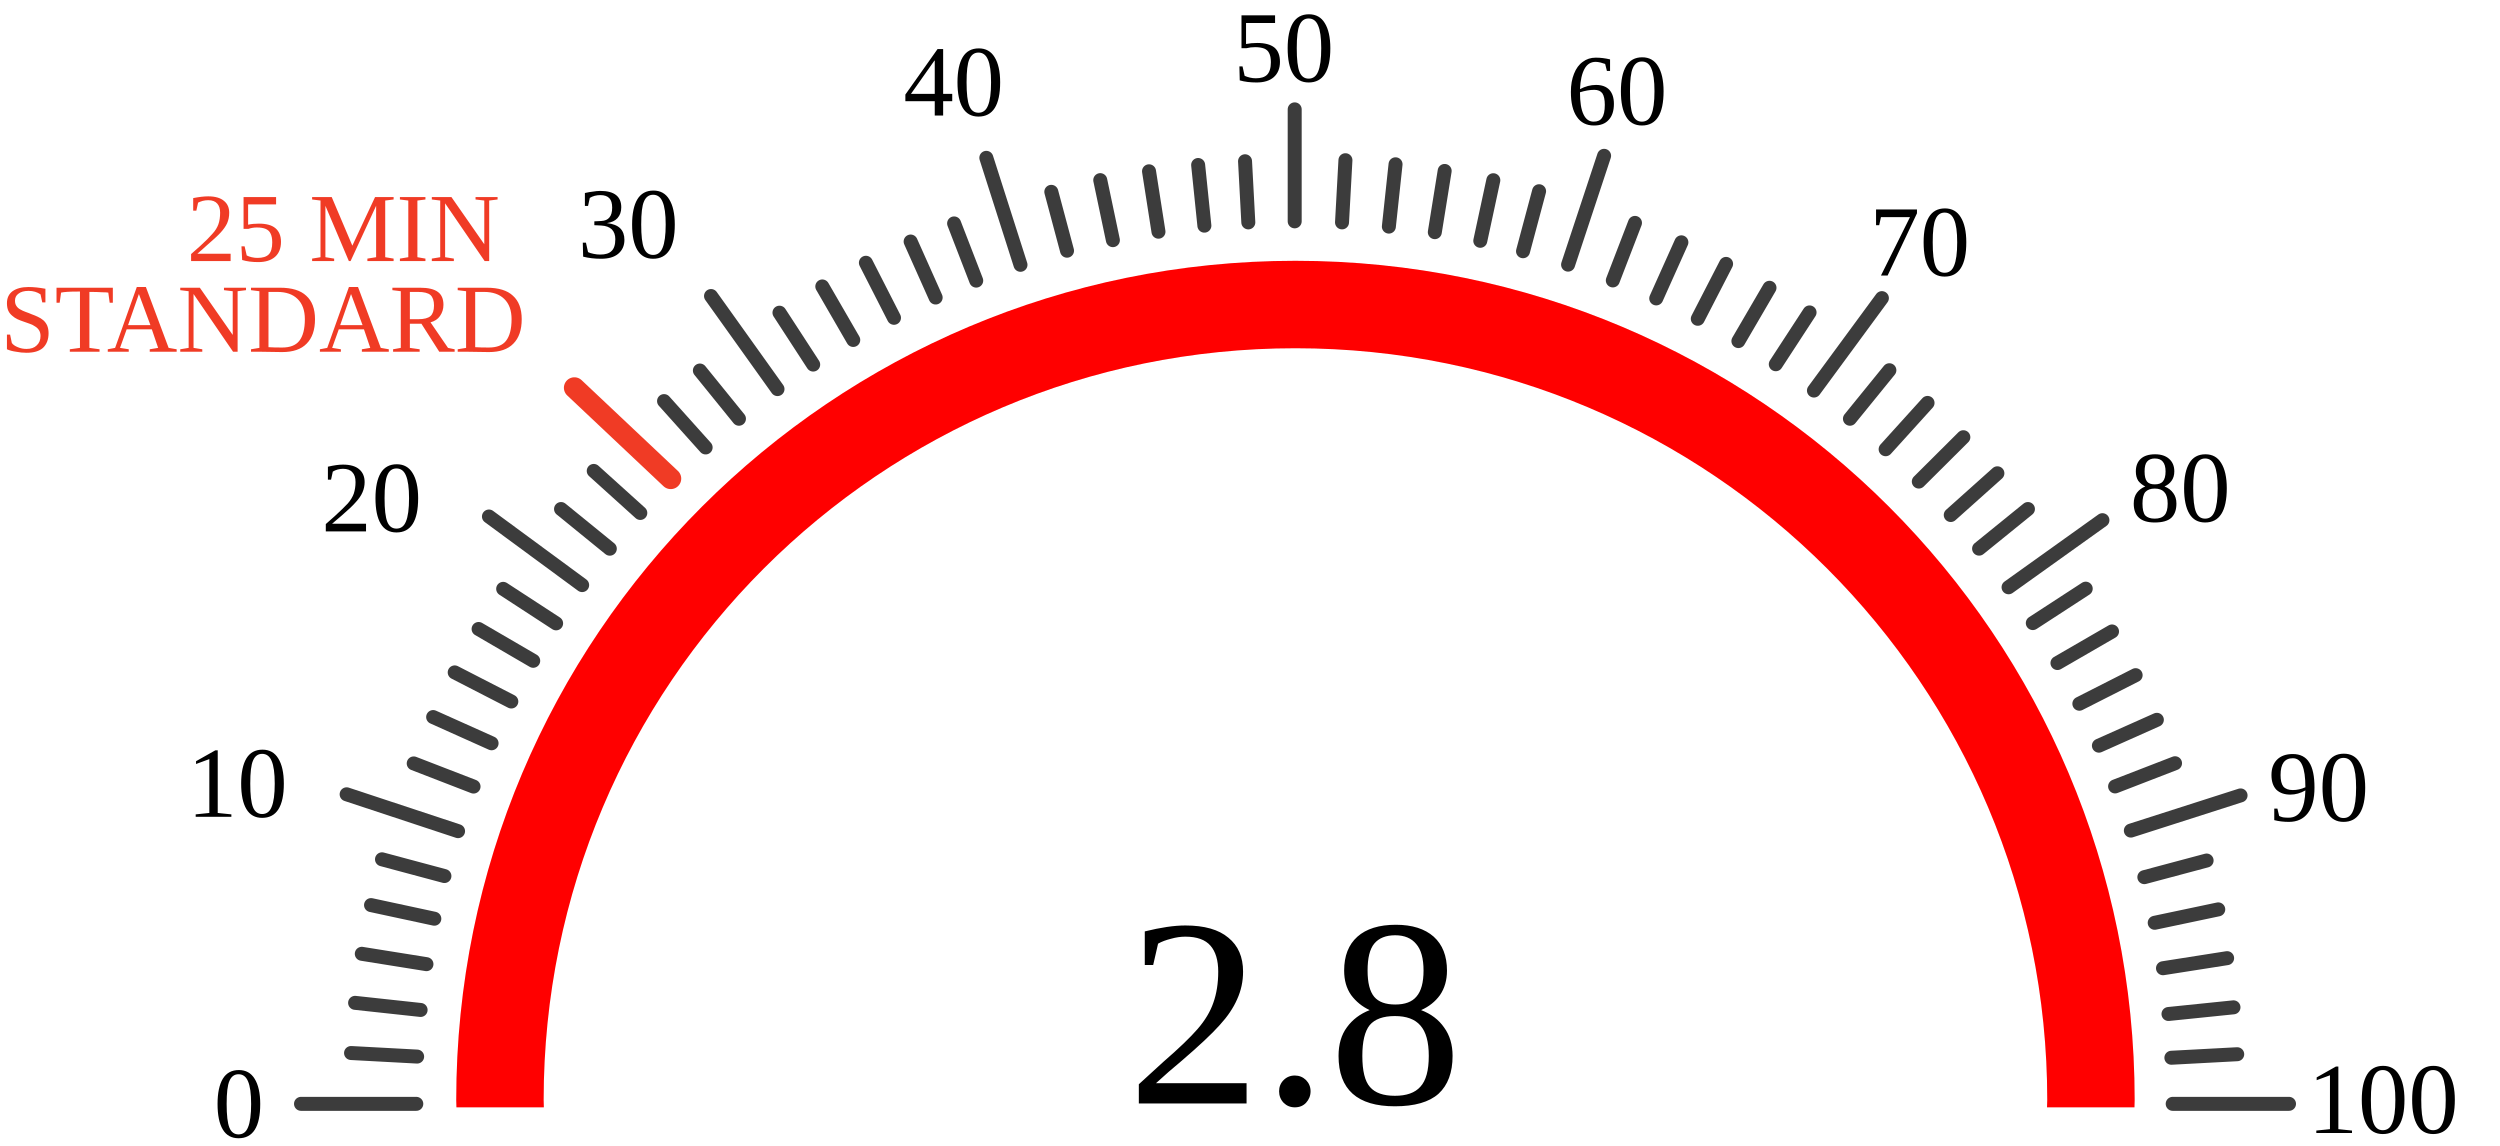
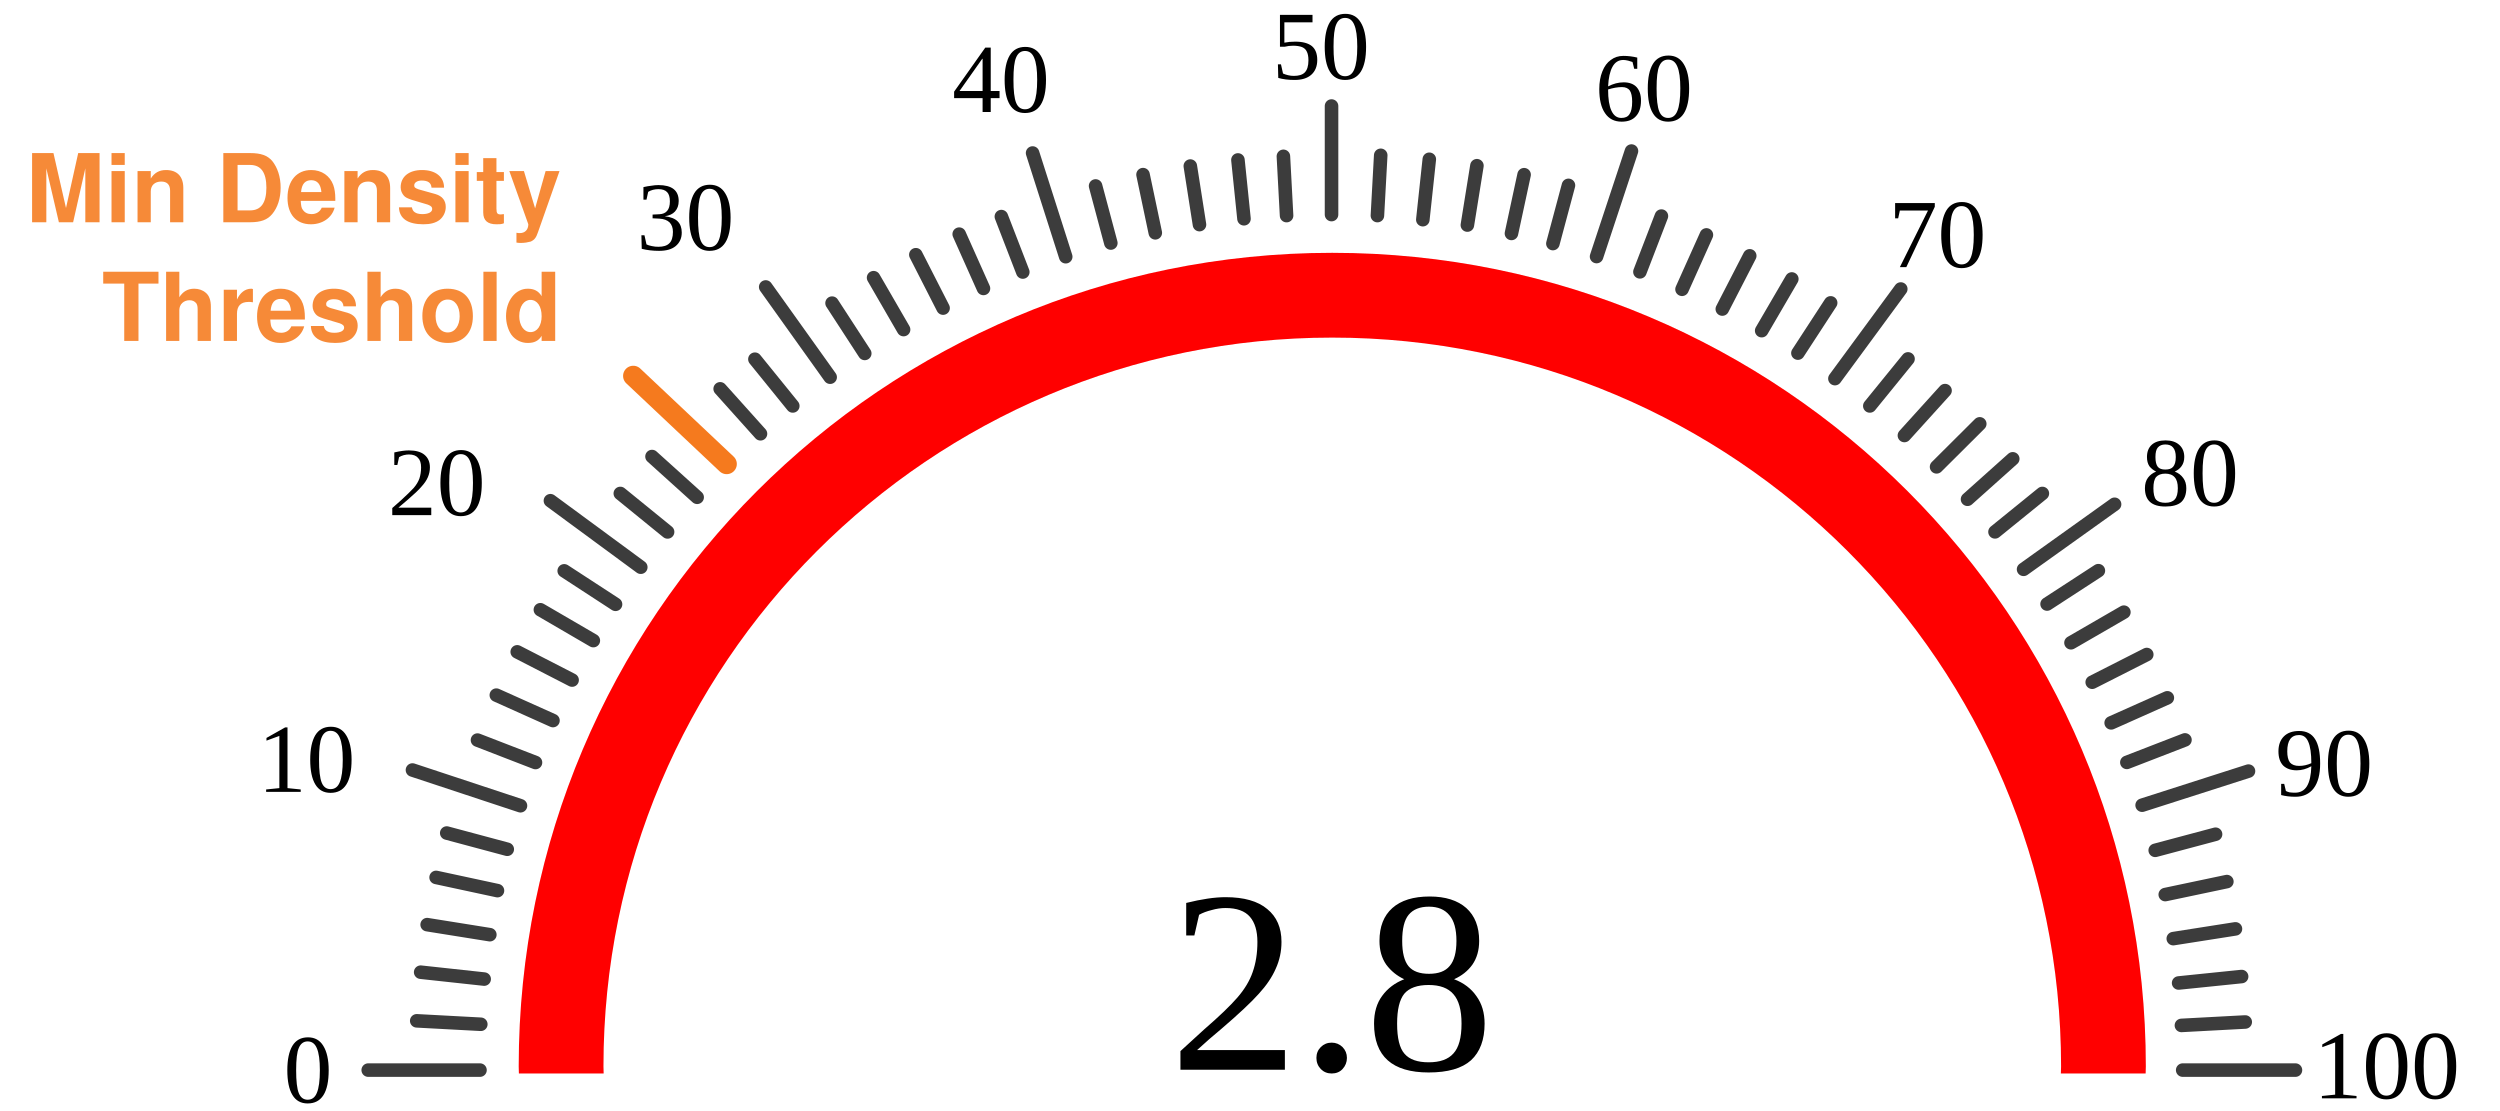
- <svg xmlns="http://www.w3.org/2000/svg" width="111.682" height="51.164" id="svg6930" version="1.1">
+ <svg xmlns="http://www.w3.org/2000/svg" width="115.204" height="51.164" id="svg6930" version="1.1">
  <defs id="defs6932">
    <clipPath clipPathUnits="userSpaceOnUse" id="clipPath908">
-       <path d="m 0,841.89 595.28,0 L 595.28,0 0,0 0,841.89 z" id="path910" />
+       <path d="m 0,841.89 595.28,0 L 595.28,0 0,0 0,841.89 Z" id="path910" />
    </clipPath>
    <clipPath clipPathUnits="userSpaceOnUse" id="clipPath896">
      <path d="m 206.514,400.993 c 0,-0.089 0.004,-0.178 0.006,-0.263 l 0,0 3.124,0 c 0,0.085 -0.006,0.174 -0.006,0.263 l 0,0 c 0,14.836 12.03,26.866 26.866,26.866 l 0,0 c 14.838,0 26.869,-12.03 26.869,-26.866 l 0,0 c 0,-0.089 -0.008,-0.178 -0.008,-0.263 l 0,0 3.125,0 c 0.002,0.085 0.007,0.174 0.007,0.263 l 0,0 c 0,16.564 -13.428,29.992 -29.993,29.992 l 0,0 c -16.564,0 -29.99,-13.428 -29.99,-29.992" id="path898" />
    </clipPath>
    <clipPath clipPathUnits="userSpaceOnUse" id="clipPath640">
-       <path d="m 0,841.89 595.28,0 L 595.28,0 0,0 0,841.89 z" id="path642" />
+       <path d="m 0,841.89 595.28,0 L 595.28,0 0,0 0,841.89 Z" id="path642" />
    </clipPath>
    <clipPath clipPathUnits="userSpaceOnUse" id="clipPath908-4">
-       <path d="m 0,841.89 595.28,0 L 595.28,0 0,0 0,841.89 z" id="path910-5" />
+       <path d="m 0,841.89 595.28,0 L 595.28,0 0,0 0,841.89 Z" id="path910-5" />
    </clipPath>
  </defs>
-   <g id="layer1" transform="translate(-306.8555,-499.5318)">
+   <g id="layer1" transform="translate(-303.3338,-499.5318)">
    <text class="value-text" id="text608" y="548.83" x="364.7">
      <tspan id="tspan610" style="text-align:center;text-anchor:middle" y="548.83" x="364.7">2.8</tspan>
    </text>
    <g transform="matrix(1.25,0,0,-1.25,69.09487,1049.913)" id="g636" class="ticks">
      <g id="g638" clip-path="url(#clipPath640)" class="dial-details">
        <g id="g644" transform="translate(205.0859,400.8555)">
-           <path d="M 0,0 -4.12,0" id="path646" style="fill:none;stroke:#3c3c3c;stroke-width:0.5;stroke-linecap:round;stroke-linejoin:miter;stroke-miterlimit:10;stroke-opacity:1;stroke-dasharray:none" />
+           <path d="M 0,0 -4.12,0" id="path646" style="fill:none;stroke:#3c3c3c;stroke-width:0.5;stroke-linecap:round;stroke-linejoin:miter;stroke-miterlimit:10;stroke-dasharray:none;stroke-opacity:1" />
        </g>
        <g id="g648" transform="translate(236.4785,436.3965)">
-           <path d="M 0,0 0,-4.002" style="fill:none;stroke:#3c3c3c;stroke-width:0.5;stroke-linecap:round;stroke-linejoin:miter;stroke-miterlimit:10;stroke-opacity:1;stroke-dasharray:none" id="path650" />
+           <path d="M 0,0 0,-4.002" style="fill:none;stroke:#3c3c3c;stroke-width:0.5;stroke-linecap:round;stroke-linejoin:miter;stroke-miterlimit:10;stroke-dasharray:none;stroke-opacity:1" id="path650" />
        </g>
        <g id="g652" transform="translate(225.458,434.6641)">
-           <path d="M 0,0 1.221,-3.823" style="fill:none;stroke:#3c3c3c;stroke-width:0.5;stroke-linecap:round;stroke-linejoin:miter;stroke-miterlimit:10;stroke-opacity:1;stroke-dasharray:none" id="path654" />
+           <path d="M 0,0 1.221,-3.823" style="fill:none;stroke:#3c3c3c;stroke-width:0.5;stroke-linecap:round;stroke-linejoin:miter;stroke-miterlimit:10;stroke-dasharray:none;stroke-opacity:1" id="path654" />
        </g>
        <g id="g656" transform="translate(215.6191,429.7256)">
-           <path d="M 0,0 2.376,-3.326" style="fill:none;stroke:#3c3c3c;stroke-width:0.5;stroke-linecap:round;stroke-linejoin:miter;stroke-miterlimit:10;stroke-opacity:1;stroke-dasharray:none" id="path658" />
+           <path d="M 0,0 2.376,-3.326" style="fill:none;stroke:#3c3c3c;stroke-width:0.5;stroke-linecap:round;stroke-linejoin:miter;stroke-miterlimit:10;stroke-dasharray:none;stroke-opacity:1" id="path658" />
        </g>
        <g id="g660" transform="translate(207.6826,421.8457)">
-           <path d="M 0,0 3.331,-2.451" style="fill:#f03b25;fill-opacity:1;fill-rule:nonzero;stroke:#3c3c3c;stroke-width:0.5;stroke-linecap:round;stroke-linejoin:miter;stroke-miterlimit:10;stroke-opacity:1;stroke-dasharray:none" id="path662" />
+           <path d="M 0,0 3.331,-2.451" style="fill:#f03b25;fill-opacity:1;fill-rule:nonzero;stroke:#3c3c3c;stroke-width:0.5;stroke-linecap:round;stroke-linejoin:miter;stroke-miterlimit:10;stroke-dasharray:none;stroke-opacity:1" id="path662" />
        </g>
        <g id="g664" transform="translate(202.5967,411.918)">
-           <path d="M 0,0 3.982,-1.317" style="fill:none;stroke:#3c3c3c;stroke-width:0.5;stroke-linecap:round;stroke-linejoin:miter;stroke-miterlimit:10;stroke-opacity:1;stroke-dasharray:none" id="path666" />
+           <path d="M 0,0 3.982,-1.317" style="fill:none;stroke:#3c3c3c;stroke-width:0.5;stroke-linecap:round;stroke-linejoin:miter;stroke-miterlimit:10;stroke-dasharray:none;stroke-opacity:1" id="path666" />
        </g>
        <g id="g668" transform="translate(272.0137,400.8555)">
-           <path d="M 0,0 -4.157,0" style="fill:none;stroke:#3c3c3c;stroke-width:0.5;stroke-linecap:round;stroke-linejoin:miter;stroke-miterlimit:10;stroke-opacity:1;stroke-dasharray:none" id="path670" />
+           <path d="M 0,0 -4.157,0" style="fill:none;stroke:#3c3c3c;stroke-width:0.5;stroke-linecap:round;stroke-linejoin:miter;stroke-miterlimit:10;stroke-dasharray:none;stroke-opacity:1" id="path670" />
        </g>
        <g id="g672" transform="translate(266.3613,410.6211)">
-           <path d="M 0,0 3.921,1.257" style="fill:none;stroke:#3c3c3c;stroke-width:0.5;stroke-linecap:round;stroke-linejoin:miter;stroke-miterlimit:10;stroke-opacity:1;stroke-dasharray:none" id="path674" />
+           <path d="M 0,0 3.921,1.257" style="fill:none;stroke:#3c3c3c;stroke-width:0.5;stroke-linecap:round;stroke-linejoin:miter;stroke-miterlimit:10;stroke-dasharray:none;stroke-opacity:1" id="path674" />
        </g>
        <g id="g676" transform="translate(265.3457,421.7148)">
-           <path d="M 0,0 -3.355,-2.398" style="fill:none;stroke:#3c3c3c;stroke-width:0.5;stroke-linecap:round;stroke-linejoin:miter;stroke-miterlimit:10;stroke-opacity:1;stroke-dasharray:none" id="path678" />
+           <path d="M 0,0 -3.355,-2.398" style="fill:none;stroke:#3c3c3c;stroke-width:0.5;stroke-linecap:round;stroke-linejoin:miter;stroke-miterlimit:10;stroke-dasharray:none;stroke-opacity:1" id="path678" />
        </g>
        <g id="g680" transform="translate(257.4639,429.6504)">
-           <path d="M 0,0 -2.428,-3.303" style="fill:none;stroke:#3c3c3c;stroke-width:0.5;stroke-linecap:round;stroke-linejoin:miter;stroke-miterlimit:10;stroke-opacity:1;stroke-dasharray:none" id="path682" />
+           <path d="M 0,0 -2.428,-3.303" style="fill:none;stroke:#3c3c3c;stroke-width:0.5;stroke-linecap:round;stroke-linejoin:miter;stroke-miterlimit:10;stroke-dasharray:none;stroke-opacity:1" id="path682" />
        </g>
        <g id="g684" transform="translate(247.5361,434.7363)">
-           <path d="M 0,0 -1.287,-3.889" style="fill:none;stroke:#3c3c3c;stroke-width:0.5;stroke-linecap:round;stroke-linejoin:miter;stroke-miterlimit:10;stroke-opacity:1;stroke-dasharray:none" id="path686" />
+           <path d="M 0,0 -1.287,-3.889" style="fill:none;stroke:#3c3c3c;stroke-width:0.5;stroke-linecap:round;stroke-linejoin:miter;stroke-miterlimit:10;stroke-dasharray:none;stroke-opacity:1" id="path686" />
        </g>
        <g id="g688" transform="translate(205.1162,402.5449)">
-           <path d="M 0,0 -2.362,0.127" style="fill:none;stroke:#3c3c3c;stroke-width:0.5;stroke-linecap:round;stroke-linejoin:miter;stroke-miterlimit:10;stroke-opacity:1;stroke-dasharray:none" id="path690" />
+           <path d="M 0,0 -2.362,0.127" style="fill:none;stroke:#3c3c3c;stroke-width:0.5;stroke-linecap:round;stroke-linejoin:miter;stroke-miterlimit:10;stroke-dasharray:none;stroke-opacity:1" id="path690" />
        </g>
        <g id="g692" transform="translate(205.2402,404.2109)">
-           <path d="M 0,0 -2.341,0.254" style="fill:none;stroke:#3c3c3c;stroke-width:0.5;stroke-linecap:round;stroke-linejoin:miter;stroke-miterlimit:10;stroke-opacity:1;stroke-dasharray:none" id="path694" />
+           <path d="M 0,0 -2.341,0.254" style="fill:none;stroke:#3c3c3c;stroke-width:0.5;stroke-linecap:round;stroke-linejoin:miter;stroke-miterlimit:10;stroke-dasharray:none;stroke-opacity:1" id="path694" />
        </g>
        <g id="g696" transform="translate(205.4492,405.8477)">
-           <path d="M 0,0 -2.311,0.37" style="fill:none;stroke:#3c3c3c;stroke-width:0.5;stroke-linecap:round;stroke-linejoin:miter;stroke-miterlimit:10;stroke-opacity:1;stroke-dasharray:none" id="path698" />
+           <path d="M 0,0 -2.311,0.37" style="fill:none;stroke:#3c3c3c;stroke-width:0.5;stroke-linecap:round;stroke-linejoin:miter;stroke-miterlimit:10;stroke-dasharray:none;stroke-opacity:1" id="path698" />
        </g>
        <g id="g700" transform="translate(205.7305,407.4717)">
-           <path d="M 0,0 -2.262,0.487" style="fill:none;stroke:#3c3c3c;stroke-width:0.5;stroke-linecap:round;stroke-linejoin:miter;stroke-miterlimit:10;stroke-opacity:1;stroke-dasharray:none" id="path702" />
+           <path d="M 0,0 -2.262,0.487" style="fill:none;stroke:#3c3c3c;stroke-width:0.5;stroke-linecap:round;stroke-linejoin:miter;stroke-miterlimit:10;stroke-dasharray:none;stroke-opacity:1" id="path702" />
        </g>
        <g id="g704" transform="translate(203.8604,409.5947)">
-           <path d="M 0,0 2.231,-0.598" style="fill:none;stroke:#3c3c3c;stroke-width:0.5;stroke-linecap:round;stroke-linejoin:miter;stroke-miterlimit:10;stroke-opacity:1;stroke-dasharray:none" id="path706" />
+           <path d="M 0,0 2.231,-0.598" style="fill:none;stroke:#3c3c3c;stroke-width:0.5;stroke-linecap:round;stroke-linejoin:miter;stroke-miterlimit:10;stroke-dasharray:none;stroke-opacity:1" id="path706" />
        </g>
        <g id="g708" transform="translate(204.9941,413.0215)">
-           <path d="M 0,0 2.138,-0.827" style="fill:none;stroke:#3c3c3c;stroke-width:0.5;stroke-linecap:round;stroke-linejoin:miter;stroke-miterlimit:10;stroke-opacity:1;stroke-dasharray:none" id="path710" />
+           <path d="M 0,0 2.138,-0.827" style="fill:none;stroke:#3c3c3c;stroke-width:0.5;stroke-linecap:round;stroke-linejoin:miter;stroke-miterlimit:10;stroke-dasharray:none;stroke-opacity:1" id="path710" />
        </g>
        <g id="g712" transform="translate(205.6885,414.6787)">
-           <path d="M 0,0 2.088,-0.937" style="fill:none;stroke:#3c3c3c;stroke-width:0.5;stroke-linecap:round;stroke-linejoin:miter;stroke-miterlimit:10;stroke-opacity:1;stroke-dasharray:none" id="path714" />
+           <path d="M 0,0 2.088,-0.937" style="fill:none;stroke:#3c3c3c;stroke-width:0.5;stroke-linecap:round;stroke-linejoin:miter;stroke-miterlimit:10;stroke-dasharray:none;stroke-opacity:1" id="path714" />
        </g>
        <g id="g716" transform="translate(206.459,416.2744)">
-           <path d="M 0,0 2.023,-1.04" style="fill:none;stroke:#3c3c3c;stroke-width:0.5;stroke-linecap:round;stroke-linejoin:miter;stroke-miterlimit:10;stroke-opacity:1;stroke-dasharray:none" id="path718" />
+           <path d="M 0,0 2.023,-1.04" style="fill:none;stroke:#3c3c3c;stroke-width:0.5;stroke-linecap:round;stroke-linejoin:miter;stroke-miterlimit:10;stroke-dasharray:none;stroke-opacity:1" id="path718" />
        </g>
        <g id="g720" transform="translate(207.3125,417.8262)">
-           <path d="M 0,0 1.952,-1.137" style="fill:none;stroke:#3c3c3c;stroke-width:0.5;stroke-linecap:round;stroke-linejoin:miter;stroke-miterlimit:10;stroke-opacity:1;stroke-dasharray:none" id="path722" />
+           <path d="M 0,0 1.952,-1.137" style="fill:none;stroke:#3c3c3c;stroke-width:0.5;stroke-linecap:round;stroke-linejoin:miter;stroke-miterlimit:10;stroke-dasharray:none;stroke-opacity:1" id="path722" />
        </g>
        <g id="g724" transform="translate(210.083,418.0273)">
-           <path d="M 0,0 -1.892,1.233" style="fill:none;stroke:#3c3c3c;stroke-width:0.5;stroke-linecap:round;stroke-linejoin:miter;stroke-miterlimit:10;stroke-opacity:1;stroke-dasharray:none" id="path726" />
+           <path d="M 0,0 -1.892,1.233" style="fill:none;stroke:#3c3c3c;stroke-width:0.5;stroke-linecap:round;stroke-linejoin:miter;stroke-miterlimit:10;stroke-dasharray:none;stroke-opacity:1" id="path726" />
        </g>
        <g id="g728" transform="translate(212.002,420.6953)">
-           <path d="M 0,0 -1.743,1.418" style="fill:none;stroke:#3c3c3c;stroke-width:0.5;stroke-linecap:round;stroke-linejoin:miter;stroke-miterlimit:10;stroke-opacity:1;stroke-dasharray:none" id="path730" />
+           <path d="M 0,0 -1.743,1.418" style="fill:none;stroke:#3c3c3c;stroke-width:0.5;stroke-linecap:round;stroke-linejoin:miter;stroke-miterlimit:10;stroke-dasharray:none;stroke-opacity:1" id="path730" />
        </g>
        <g id="g732" transform="translate(213.0918,421.9727)">
-           <path d="M 0,0 -1.664,1.502" style="fill:none;stroke:#3c3c3c;stroke-width:0.5;stroke-linecap:round;stroke-linejoin:miter;stroke-miterlimit:10;stroke-opacity:1;stroke-dasharray:none" id="path734" />
+           <path d="M 0,0 -1.664,1.502" style="fill:none;stroke:#3c3c3c;stroke-width:0.5;stroke-linecap:round;stroke-linejoin:miter;stroke-miterlimit:10;stroke-dasharray:none;stroke-opacity:1" id="path734" />
        </g>
        <g id="g736" transform="translate(214.2402,423.1631)">
-           <path d="M 0,0 -1.586,1.594" style="fill:none;stroke:#3c3c3c;stroke-width:0.5;stroke-linecap:round;stroke-linejoin:miter;stroke-miterlimit:10;stroke-opacity:1;stroke-dasharray:none" id="path738" />
+           <path d="M 0,0 -1.586,1.594" style="fill:none;stroke:#3c3c3c;stroke-width:0.5;stroke-linecap:round;stroke-linejoin:miter;stroke-miterlimit:10;stroke-dasharray:none;stroke-opacity:1" id="path738" />
        </g>
        <g id="g740" transform="translate(213.9404,425.9707)">
-           <path d="M 0,0 1.486,-1.657" id="path742" style="fill:none;stroke:#3c3c3c;stroke-width:0.5;stroke-linecap:round;stroke-linejoin:miter;stroke-miterlimit:10;stroke-opacity:1;stroke-dasharray:none" />
+           <path d="M 0,0 1.486,-1.657" id="path742" style="fill:none;stroke:#3c3c3c;stroke-width:0.5;stroke-linecap:round;stroke-linejoin:miter;stroke-miterlimit:10;stroke-dasharray:none;stroke-opacity:1" />
        </g>
        <g id="g744" transform="translate(216.6172,425.3398)">
-           <path d="M 0,0 -1.396,1.723" style="fill:none;stroke:#3c3c3c;stroke-width:0.5;stroke-linecap:round;stroke-linejoin:miter;stroke-miterlimit:10;stroke-opacity:1;stroke-dasharray:none" id="path746" />
+           <path d="M 0,0 -1.396,1.723" style="fill:none;stroke:#3c3c3c;stroke-width:0.5;stroke-linecap:round;stroke-linejoin:miter;stroke-miterlimit:10;stroke-dasharray:none;stroke-opacity:1" id="path746" />
        </g>
        <g id="g748" transform="translate(218.0654,429.1299)">
-           <path d="M 0,0 1.205,-1.854" style="fill:none;stroke:#3c3c3c;stroke-width:0.5;stroke-linecap:round;stroke-linejoin:miter;stroke-miterlimit:10;stroke-opacity:1;stroke-dasharray:none" id="path750" />
+           <path d="M 0,0 1.205,-1.854" style="fill:none;stroke:#3c3c3c;stroke-width:0.5;stroke-linecap:round;stroke-linejoin:miter;stroke-miterlimit:10;stroke-dasharray:none;stroke-opacity:1" id="path750" />
        </g>
        <g id="g752" transform="translate(220.7021,428.1553)">
-           <path d="M 0,0 -1.106,1.912" style="fill:none;stroke:#3c3c3c;stroke-width:0.5;stroke-linecap:round;stroke-linejoin:miter;stroke-miterlimit:10;stroke-opacity:1;stroke-dasharray:none" id="path754" />
+           <path d="M 0,0 -1.106,1.912" style="fill:none;stroke:#3c3c3c;stroke-width:0.5;stroke-linecap:round;stroke-linejoin:miter;stroke-miterlimit:10;stroke-dasharray:none;stroke-opacity:1" id="path754" />
        </g>
        <g id="g756" transform="translate(222.1582,428.9473)">
-           <path d="M 0,0 -1.004,1.967" style="fill:none;stroke:#3c3c3c;stroke-width:0.5;stroke-linecap:round;stroke-linejoin:miter;stroke-miterlimit:10;stroke-opacity:1;stroke-dasharray:none" id="path758" />
+           <path d="M 0,0 -1.004,1.967" style="fill:none;stroke:#3c3c3c;stroke-width:0.5;stroke-linecap:round;stroke-linejoin:miter;stroke-miterlimit:10;stroke-dasharray:none;stroke-opacity:1" id="path758" />
        </g>
        <g id="g760" transform="translate(222.7529,431.6729)">
-           <path d="M 0,0 0.894,-2.001" style="fill:none;stroke:#3c3c3c;stroke-width:0.5;stroke-linecap:round;stroke-linejoin:miter;stroke-miterlimit:10;stroke-opacity:1;stroke-dasharray:none" id="path762" />
+           <path d="M 0,0 0.894,-2.001" style="fill:none;stroke:#3c3c3c;stroke-width:0.5;stroke-linecap:round;stroke-linejoin:miter;stroke-miterlimit:10;stroke-dasharray:none;stroke-opacity:1" id="path762" />
        </g>
        <g id="g764" transform="translate(225.0967,430.2764)">
-           <path d="M 0,0 -0.79,2.044" style="fill:none;stroke:#3c3c3c;stroke-width:0.5;stroke-linecap:round;stroke-linejoin:miter;stroke-miterlimit:10;stroke-opacity:1;stroke-dasharray:none" id="path766" />
+           <path d="M 0,0 -0.79,2.044" style="fill:none;stroke:#3c3c3c;stroke-width:0.5;stroke-linecap:round;stroke-linejoin:miter;stroke-miterlimit:10;stroke-dasharray:none;stroke-opacity:1" id="path766" />
        </g>
        <g id="g768" transform="translate(227.7803,433.4492)">
-           <path d="M 0,0 0.562,-2.104" style="fill:none;stroke:#3c3c3c;stroke-width:0.5;stroke-linecap:round;stroke-linejoin:miter;stroke-miterlimit:10;stroke-opacity:1;stroke-dasharray:none" id="path770" />
+           <path d="M 0,0 0.562,-2.104" style="fill:none;stroke:#3c3c3c;stroke-width:0.5;stroke-linecap:round;stroke-linejoin:miter;stroke-miterlimit:10;stroke-dasharray:none;stroke-opacity:1" id="path770" />
        </g>
        <g id="g772" transform="translate(229.5293,433.8672)">
-           <path d="M 0,0 0.452,-2.145" style="fill:none;stroke:#3c3c3c;stroke-width:0.5;stroke-linecap:round;stroke-linejoin:miter;stroke-miterlimit:10;stroke-opacity:1;stroke-dasharray:none" id="path774" />
+           <path d="M 0,0 0.452,-2.145" style="fill:none;stroke:#3c3c3c;stroke-width:0.5;stroke-linecap:round;stroke-linejoin:miter;stroke-miterlimit:10;stroke-dasharray:none;stroke-opacity:1" id="path774" />
        </g>
        <g id="g776" transform="translate(231.6104,432.0244)">
-           <path d="M 0,0 -0.338,2.159" style="fill:none;stroke:#3c3c3c;stroke-width:0.5;stroke-linecap:round;stroke-linejoin:miter;stroke-miterlimit:10;stroke-opacity:1;stroke-dasharray:none" id="path778" />
+           <path d="M 0,0 -0.338,2.159" style="fill:none;stroke:#3c3c3c;stroke-width:0.5;stroke-linecap:round;stroke-linejoin:miter;stroke-miterlimit:10;stroke-dasharray:none;stroke-opacity:1" id="path778" />
        </g>
        <g id="g780" transform="translate(233.251,432.2402)">
-           <path d="M 0,0 -0.223,2.168" style="fill:none;stroke:#3c3c3c;stroke-width:0.5;stroke-linecap:round;stroke-linejoin:miter;stroke-miterlimit:10;stroke-opacity:1;stroke-dasharray:none" id="path782" />
+           <path d="M 0,0 -0.223,2.168" style="fill:none;stroke:#3c3c3c;stroke-width:0.5;stroke-linecap:round;stroke-linejoin:miter;stroke-miterlimit:10;stroke-dasharray:none;stroke-opacity:1" id="path782" />
        </g>
        <g id="g784" transform="translate(234.7041,434.542)">
-           <path d="M 0,0 0.117,-2.185" style="fill:none;stroke:#3c3c3c;stroke-width:0.5;stroke-linecap:round;stroke-linejoin:miter;stroke-miterlimit:10;stroke-opacity:1;stroke-dasharray:none" id="path786" />
+           <path d="M 0,0 0.117,-2.185" style="fill:none;stroke:#3c3c3c;stroke-width:0.5;stroke-linecap:round;stroke-linejoin:miter;stroke-miterlimit:10;stroke-dasharray:none;stroke-opacity:1" id="path786" />
        </g>
        <g id="g788" transform="translate(238.1699,432.3574)">
-           <path d="M 0,0 0.122,2.222" style="fill:none;stroke:#3c3c3c;stroke-width:0.5;stroke-linecap:round;stroke-linejoin:miter;stroke-miterlimit:10;stroke-opacity:1;stroke-dasharray:none" id="path790" />
+           <path d="M 0,0 0.122,2.222" style="fill:none;stroke:#3c3c3c;stroke-width:0.5;stroke-linecap:round;stroke-linejoin:miter;stroke-miterlimit:10;stroke-dasharray:none;stroke-opacity:1" id="path790" />
        </g>
        <g id="g792" transform="translate(240.083,434.4336)">
-           <path d="M 0,0 -0.239,-2.227" style="fill:none;stroke:#3c3c3c;stroke-width:0.5;stroke-linecap:round;stroke-linejoin:miter;stroke-miterlimit:10;stroke-opacity:1;stroke-dasharray:none" id="path794" />
+           <path d="M 0,0 -0.239,-2.227" style="fill:none;stroke:#3c3c3c;stroke-width:0.5;stroke-linecap:round;stroke-linejoin:miter;stroke-miterlimit:10;stroke-dasharray:none;stroke-opacity:1" id="path794" />
        </g>
        <g id="g796" transform="translate(241.4863,432.0078)">
-           <path d="M 0,0 0.352,2.188" style="fill:none;stroke:#3c3c3c;stroke-width:0.5;stroke-linecap:round;stroke-linejoin:miter;stroke-miterlimit:10;stroke-opacity:1;stroke-dasharray:none" id="path798" />
+           <path d="M 0,0 0.352,2.188" style="fill:none;stroke:#3c3c3c;stroke-width:0.5;stroke-linecap:round;stroke-linejoin:miter;stroke-miterlimit:10;stroke-dasharray:none;stroke-opacity:1" id="path798" />
        </g>
        <g id="g800" transform="translate(243.1113,431.6992)">
-           <path d="M 0,0 0.466,2.165" style="fill:none;stroke:#3c3c3c;stroke-width:0.5;stroke-linecap:round;stroke-linejoin:miter;stroke-miterlimit:10;stroke-opacity:1;stroke-dasharray:none" id="path802" />
+           <path d="M 0,0 0.466,2.165" style="fill:none;stroke:#3c3c3c;stroke-width:0.5;stroke-linecap:round;stroke-linejoin:miter;stroke-miterlimit:10;stroke-dasharray:none;stroke-opacity:1" id="path802" />
        </g>
        <g id="g804" transform="translate(244.6387,431.3262)">
-           <path d="M 0,0 0.574,2.145" style="fill:none;stroke:#3c3c3c;stroke-width:0.5;stroke-linecap:round;stroke-linejoin:miter;stroke-miterlimit:10;stroke-opacity:1;stroke-dasharray:none" id="path806" />
+           <path d="M 0,0 0.574,2.145" style="fill:none;stroke:#3c3c3c;stroke-width:0.5;stroke-linecap:round;stroke-linejoin:miter;stroke-miterlimit:10;stroke-dasharray:none;stroke-opacity:1" id="path806" />
        </g>
        <g id="g808" transform="translate(247.8477,430.2832)">
-           <path d="M 0,0 0.792,2.056" style="fill:none;stroke:#3c3c3c;stroke-width:0.5;stroke-linecap:round;stroke-linejoin:miter;stroke-miterlimit:10;stroke-opacity:1;stroke-dasharray:none" id="path810" />
+           <path d="M 0,0 0.792,2.056" style="fill:none;stroke:#3c3c3c;stroke-width:0.5;stroke-linecap:round;stroke-linejoin:miter;stroke-miterlimit:10;stroke-dasharray:none;stroke-opacity:1" id="path810" />
        </g>
        <g id="g812" transform="translate(249.3994,429.6406)">
-           <path d="M 0,0 0.899,2.004" style="fill:none;stroke:#3c3c3c;stroke-width:0.5;stroke-linecap:round;stroke-linejoin:miter;stroke-miterlimit:10;stroke-opacity:1;stroke-dasharray:none" id="path814" />
+           <path d="M 0,0 0.899,2.004" style="fill:none;stroke:#3c3c3c;stroke-width:0.5;stroke-linecap:round;stroke-linejoin:miter;stroke-miterlimit:10;stroke-dasharray:none;stroke-opacity:1" id="path814" />
        </g>
        <g id="g816" transform="translate(251.8955,430.874)">
-           <path d="M 0,0 -1.011,-1.962" style="fill:none;stroke:#3c3c3c;stroke-width:0.5;stroke-linecap:round;stroke-linejoin:miter;stroke-miterlimit:10;stroke-opacity:1;stroke-dasharray:none" id="path818" />
+           <path d="M 0,0 -1.011,-1.962" style="fill:none;stroke:#3c3c3c;stroke-width:0.5;stroke-linecap:round;stroke-linejoin:miter;stroke-miterlimit:10;stroke-dasharray:none;stroke-opacity:1" id="path818" />
        </g>
        <g id="g820" transform="translate(252.3359,428.1152)">
-           <path d="M 0,0 1.111,1.905" style="fill:none;stroke:#3c3c3c;stroke-width:0.5;stroke-linecap:round;stroke-linejoin:miter;stroke-miterlimit:10;stroke-opacity:1;stroke-dasharray:none" id="path822" />
+           <path d="M 0,0 1.111,1.905" style="fill:none;stroke:#3c3c3c;stroke-width:0.5;stroke-linecap:round;stroke-linejoin:miter;stroke-miterlimit:10;stroke-dasharray:none;stroke-opacity:1" id="path822" />
        </g>
        <g id="g824" transform="translate(254.8789,429.1396)">
-           <path d="M 0,0 -1.207,-1.852" style="fill:none;stroke:#3c3c3c;stroke-width:0.5;stroke-linecap:round;stroke-linejoin:miter;stroke-miterlimit:10;stroke-opacity:1;stroke-dasharray:none" id="path826" />
+           <path d="M 0,0 -1.207,-1.852" style="fill:none;stroke:#3c3c3c;stroke-width:0.5;stroke-linecap:round;stroke-linejoin:miter;stroke-miterlimit:10;stroke-dasharray:none;stroke-opacity:1" id="path826" />
        </g>
        <g id="g828" transform="translate(256.3223,425.3398)">
-           <path d="M 0,0 1.409,1.734" style="fill:none;stroke:#3c3c3c;stroke-width:0.5;stroke-linecap:round;stroke-linejoin:miter;stroke-miterlimit:10;stroke-opacity:1;stroke-dasharray:none" id="path830" />
+           <path d="M 0,0 1.409,1.734" style="fill:none;stroke:#3c3c3c;stroke-width:0.5;stroke-linecap:round;stroke-linejoin:miter;stroke-miterlimit:10;stroke-dasharray:none;stroke-opacity:1" id="path830" />
        </g>
        <g id="g832" transform="translate(259.0957,425.9053)">
-           <path d="M 0,0 -1.498,-1.655" style="fill:none;stroke:#3c3c3c;stroke-width:0.5;stroke-linecap:round;stroke-linejoin:miter;stroke-miterlimit:10;stroke-opacity:1;stroke-dasharray:none" id="path834" />
+           <path d="M 0,0 -1.498,-1.655" style="fill:none;stroke:#3c3c3c;stroke-width:0.5;stroke-linecap:round;stroke-linejoin:miter;stroke-miterlimit:10;stroke-dasharray:none;stroke-opacity:1" id="path834" />
        </g>
        <g id="g836" transform="translate(258.7832,423.0947)">
-           <path d="M 0,0 1.592,1.585" style="fill:none;stroke:#3c3c3c;stroke-width:0.5;stroke-linecap:round;stroke-linejoin:miter;stroke-miterlimit:10;stroke-opacity:1;stroke-dasharray:none" id="path838" />
+           <path d="M 0,0 1.592,1.585" style="fill:none;stroke:#3c3c3c;stroke-width:0.5;stroke-linecap:round;stroke-linejoin:miter;stroke-miterlimit:10;stroke-dasharray:none;stroke-opacity:1" id="path838" />
        </g>
        <g id="g840" transform="translate(259.9248,421.8994)">
-           <path d="M 0,0 1.667,1.491" style="fill:none;stroke:#3c3c3c;stroke-width:0.5;stroke-linecap:round;stroke-linejoin:miter;stroke-miterlimit:10;stroke-opacity:1;stroke-dasharray:none" id="path842" />
+           <path d="M 0,0 1.667,1.491" style="fill:none;stroke:#3c3c3c;stroke-width:0.5;stroke-linecap:round;stroke-linejoin:miter;stroke-miterlimit:10;stroke-dasharray:none;stroke-opacity:1" id="path842" />
        </g>
        <g id="g844" transform="translate(260.9375,420.6973)">
-           <path d="M 0,0 1.746,1.416" style="fill:none;stroke:#3c3c3c;stroke-width:0.5;stroke-linecap:round;stroke-linejoin:miter;stroke-miterlimit:10;stroke-opacity:1;stroke-dasharray:none" id="path846" />
+           <path d="M 0,0 1.746,1.416" style="fill:none;stroke:#3c3c3c;stroke-width:0.5;stroke-linecap:round;stroke-linejoin:miter;stroke-miterlimit:10;stroke-dasharray:none;stroke-opacity:1" id="path846" />
        </g>
        <g id="g848" transform="translate(262.8574,418.0371)">
-           <path d="M 0,0 1.891,1.23" style="fill:none;stroke:#3c3c3c;stroke-width:0.5;stroke-linecap:round;stroke-linejoin:miter;stroke-miterlimit:10;stroke-opacity:1;stroke-dasharray:none" id="path850" />
+           <path d="M 0,0 1.891,1.23" style="fill:none;stroke:#3c3c3c;stroke-width:0.5;stroke-linecap:round;stroke-linejoin:miter;stroke-miterlimit:10;stroke-dasharray:none;stroke-opacity:1" id="path850" />
        </g>
        <g id="g852" transform="translate(265.6885,417.7373)">
-           <path d="M 0,0 -1.95,-1.128" style="fill:none;stroke:#3c3c3c;stroke-width:0.5;stroke-linecap:round;stroke-linejoin:miter;stroke-miterlimit:10;stroke-opacity:1;stroke-dasharray:none" id="path854" />
+           <path d="M 0,0 -1.95,-1.128" style="fill:none;stroke:#3c3c3c;stroke-width:0.5;stroke-linecap:round;stroke-linejoin:miter;stroke-miterlimit:10;stroke-dasharray:none;stroke-opacity:1" id="path854" />
        </g>
        <g id="g856" transform="translate(266.5322,416.1758)">
-           <path d="M 0,0 -2.011,-1.021" style="fill:none;stroke:#3c3c3c;stroke-width:0.5;stroke-linecap:round;stroke-linejoin:miter;stroke-miterlimit:10;stroke-opacity:1;stroke-dasharray:none" id="path858" />
+           <path d="M 0,0 -2.011,-1.021" style="fill:none;stroke:#3c3c3c;stroke-width:0.5;stroke-linecap:round;stroke-linejoin:miter;stroke-miterlimit:10;stroke-dasharray:none;stroke-opacity:1" id="path858" />
        </g>
        <g id="g860" transform="translate(265.2197,413.6562)">
-           <path d="M 0,0 2.071,0.924" style="fill:none;stroke:#3c3c3c;stroke-width:0.5;stroke-linecap:round;stroke-linejoin:miter;stroke-miterlimit:10;stroke-opacity:1;stroke-dasharray:none" id="path862" />
+           <path d="M 0,0 2.071,0.924" style="fill:none;stroke:#3c3c3c;stroke-width:0.5;stroke-linecap:round;stroke-linejoin:miter;stroke-miterlimit:10;stroke-dasharray:none;stroke-opacity:1" id="path862" />
        </g>
        <g id="g864" transform="translate(267.9404,413.0283)">
-           <path d="M 0,0 -2.142,-0.829" style="fill:none;stroke:#3c3c3c;stroke-width:0.5;stroke-linecap:round;stroke-linejoin:miter;stroke-miterlimit:10;stroke-opacity:1;stroke-dasharray:none" id="path866" />
+           <path d="M 0,0 -2.142,-0.829" style="fill:none;stroke:#3c3c3c;stroke-width:0.5;stroke-linecap:round;stroke-linejoin:miter;stroke-miterlimit:10;stroke-dasharray:none;stroke-opacity:1" id="path866" />
        </g>
        <g id="g868" transform="translate(266.8437,408.957)">
-           <path d="M 0,0 2.225,0.594" style="fill:none;stroke:#3c3c3c;stroke-width:0.5;stroke-linecap:round;stroke-linejoin:miter;stroke-miterlimit:10;stroke-opacity:1;stroke-dasharray:none" id="path870" />
+           <path d="M 0,0 2.225,0.594" style="fill:none;stroke:#3c3c3c;stroke-width:0.5;stroke-linecap:round;stroke-linejoin:miter;stroke-miterlimit:10;stroke-dasharray:none;stroke-opacity:1" id="path870" />
        </g>
        <g id="g872" transform="translate(267.2139,407.3262)">
-           <path d="M 0,0 2.271,0.479" style="fill:none;stroke:#3c3c3c;stroke-width:0.5;stroke-linecap:round;stroke-linejoin:miter;stroke-miterlimit:10;stroke-opacity:1;stroke-dasharray:none" id="path874" />
+           <path d="M 0,0 2.271,0.479" style="fill:none;stroke:#3c3c3c;stroke-width:0.5;stroke-linecap:round;stroke-linejoin:miter;stroke-miterlimit:10;stroke-dasharray:none;stroke-opacity:1" id="path874" />
        </g>
        <g id="g876" transform="translate(267.5098,405.7021)">
-           <path d="M 0,0 2.292,0.36" style="fill:none;stroke:#3c3c3c;stroke-width:0.5;stroke-linecap:round;stroke-linejoin:miter;stroke-miterlimit:10;stroke-opacity:1;stroke-dasharray:none" id="path878" />
+           <path d="M 0,0 2.292,0.36" style="fill:none;stroke:#3c3c3c;stroke-width:0.5;stroke-linecap:round;stroke-linejoin:miter;stroke-miterlimit:10;stroke-dasharray:none;stroke-opacity:1" id="path878" />
        </g>
        <g id="g880" transform="translate(270.0293,404.3047)">
-           <path d="M 0,0 -2.323,-0.238" style="fill:none;stroke:#3c3c3c;stroke-width:0.5;stroke-linecap:round;stroke-linejoin:miter;stroke-miterlimit:10;stroke-opacity:1;stroke-dasharray:none" id="path882" />
+           <path d="M 0,0 -2.323,-0.238" style="fill:none;stroke:#3c3c3c;stroke-width:0.5;stroke-linecap:round;stroke-linejoin:miter;stroke-miterlimit:10;stroke-dasharray:none;stroke-opacity:1" id="path882" />
        </g>
        <g id="g884" transform="translate(267.8096,402.5029)">
-           <path d="M 0,0 2.353,0.126" style="fill:none;stroke:#3c3c3c;stroke-width:0.5;stroke-linecap:round;stroke-linejoin:miter;stroke-miterlimit:10;stroke-opacity:1;stroke-dasharray:none" id="path886" />
+           <path d="M 0,0 2.353,0.126" style="fill:none;stroke:#3c3c3c;stroke-width:0.5;stroke-linecap:round;stroke-linejoin:miter;stroke-miterlimit:10;stroke-dasharray:none;stroke-opacity:1" id="path886" />
        </g>
        <g id="g888" transform="translate(209.6445,400.7305)">
-           <path d="m 0,0 c 0,0.085 -0.007,0.174 -0.007,0.263 0,14.836 12.03,26.866 26.866,26.866 14.838,0 26.87,-12.03 26.87,-26.866 0,-0.089 -0.008,-0.178 -0.008,-0.263 l 3.125,0 c 0.002,0.085 0.007,0.174 0.007,0.263 0,16.563 -13.428,29.991 -29.994,29.991 -16.563,0 -29.99,-13.428 -29.99,-29.991 0,-0.089 0.004,-0.178 0.007,-0.263 L 0,0 z" style="fill:#f4f4f4;fill-opacity:1;fill-rule:nonzero;stroke:none" id="path890" />
+           <path d="m 0,0 c 0,0.085 -0.007,0.174 -0.007,0.263 0,14.836 12.03,26.866 26.866,26.866 14.838,0 26.87,-12.03 26.87,-26.866 0,-0.089 -0.008,-0.178 -0.008,-0.263 l 3.125,0 c 0.002,0.085 0.007,0.174 0.007,0.263 0,16.563 -13.428,29.991 -29.994,29.991 -16.563,0 -29.99,-13.428 -29.99,-29.991 0,-0.089 0.004,-0.178 0.007,-0.263 L 0,0 Z" style="fill:#f4f4f4;fill-opacity:1;fill-rule:nonzero;stroke:none" id="path890" />
        </g>
        <g transform="translate(209.6445,400.7305)" id="g3150" style="fill:#0000ff">
-           <path id="path3152" style="fill:#ff0000;fill-opacity:1;fill-rule:nonzero;stroke:none" d="m 0,0 c 0,0.085 -0.007,0.174 -0.007,0.263 0,14.836 12.03,26.866 26.866,26.866 14.838,0 26.87,-12.03 26.87,-26.866 0,-0.089 -0.008,-0.178 -0.008,-0.263 l 3.125,0 c 0.002,0.085 0.007,0.174 0.007,0.263 0,16.563 -13.428,29.991 -29.994,29.991 -16.563,0 -29.99,-13.428 -29.99,-29.991 0,-0.089 0.004,-0.178 0.007,-0.263 L 0,0 z" class="progress-strip" />
+           <path id="path3152" style="fill:#ff0000;fill-opacity:1;fill-rule:nonzero;stroke:none" d="m 0,0 c 0,0.085 -0.007,0.174 -0.007,0.263 0,14.836 12.03,26.866 26.866,26.866 14.838,0 26.87,-12.03 26.87,-26.866 0,-0.089 -0.008,-0.178 -0.008,-0.263 l 3.125,0 c 0.002,0.085 0.007,0.174 0.007,0.263 0,16.563 -13.428,29.991 -29.994,29.991 -16.563,0 -29.99,-13.428 -29.99,-29.991 0,-0.089 0.004,-0.178 0.007,-0.263 L 0,0 Z" class="progress-strip" />
        </g>
      </g>
    </g>
    <g id="g904" transform="translate(6.607143,-39.10714)">
-       <text x="308.597" y="550.3" class="standard-text" id="text3136">
-         <tspan id="tspan622" y="550.3" x="308.597 310.972 313.347 314.362 317.909 319.243 322.353" style="font-size:4.374px;fill:#f03b25">25 MIN</tspan>
-         <tspan y="554.35" x="300.26 302.845 305.08 307.871 310.981 313.819 316.61 319.471" style="font-size:4.374px;fill:#f03b25" id="tspan3139">STANDARD</tspan>
-       </text>
-       <path id="path914" style="stroke:#f03b25;stroke-width:0.938;stroke-linecap:round" d="m 330.212,560.02 -4.304,-4.058" />
+       <path id="path914" style="stroke:#f57a1e;stroke-width:0.938;stroke-linecap:round;fill:#f57a1e;fill-opacity:1;stroke-opacity:1" d="m 330.212,560.02 -4.304,-4.058" />
    </g>
    <g id="g3182" transform="translate(-3.75,-3.392857)" class="tick-labels">
      <text xml:space="default" style="font-size:4.5px" id="text3156" y="553.725" x="320.154">0</text>
      <text xml:space="default" style="font-size:4.5px" id="text3162" y="539.413" x="318.957">10</text>
      <text x="324.957" y="526.662" id="text3164" style="font-size:4.5px" xml:space="default">20</text>
      <text xml:space="default" style="font-size:4.5px" id="text3166" y="514.439" x="336.421">30</text>
      <text x="350.957" y="508.083" id="text3168" style="font-size:4.5px" xml:space="default">40</text>
      <text xml:space="default" style="font-size:4.5px" id="text3170" y="506.565" x="365.707">50</text>
      <text x="380.594" y="508.483" id="text3172" style="font-size:4.5px" xml:space="default">60</text>
      <text xml:space="default" style="font-size:4.5px" id="text3174" y="515.235" x="394.118">70</text>
      <text x="405.752" y="526.216" id="text3176" style="font-size:4.5px" xml:space="default">80</text>
      <text xml:space="default" style="font-size:4.5px" id="text3178" y="539.592" x="411.939">90</text>
      <text x="413.693" y="553.539" id="text3180" style="font-size:4.5px" xml:space="default">100</text>
    </g>
+     <text xml:space="preserve" style="color:#000000;font-style:normal;font-variant:normal;font-weight:300;font-stretch:normal;font-size:3.75px;line-height:125%;font-family:'Helvetica LT Std';-inkscape-font-specification:'Helvetica LT Std Light';text-align:end;writing-mode:lr-tb;text-anchor:end;display:inline;overflow:visible;visibility:visible;opacity:0.88;fill:#f57a1e;fill-opacity:1;stroke:none;stroke-width:1;stroke-linecap:butt;stroke-linejoin:miter;stroke-miterlimit:4;stroke-dasharray:none;stroke-dashoffset:0;stroke-opacity:1;marker:none;enable-background:accumulate;" x="277.036" y="509.775" id="text11239">
+       <tspan x="304.532" y="509.775" id="tspan11241" style="text-align:start;text-anchor:start;fill:#f57a1e;fill-opacity:1;">
+         <tspan x="304.532" y="509.775" style="font-weight:bold;font-size:4.375px;text-align:start;text-anchor:start;fill:#f57a1e;fill-opacity:1;" id="tspan11243">Min Density </tspan>
+       </tspan>
+       <tspan x="308.027" y="515.244" id="tspan11245" style="text-align:start;text-anchor:start;fill:#f57a1e;fill-opacity:1;">
+         <tspan x="308.027" y="515.244" style="font-weight:bold;font-size:4.375px;text-align:start;text-anchor:start;fill:#f57a1e;fill-opacity:1;" id="tspan11247">Threshold</tspan>
+       </tspan>
+     </text>
  </g>
</svg>
